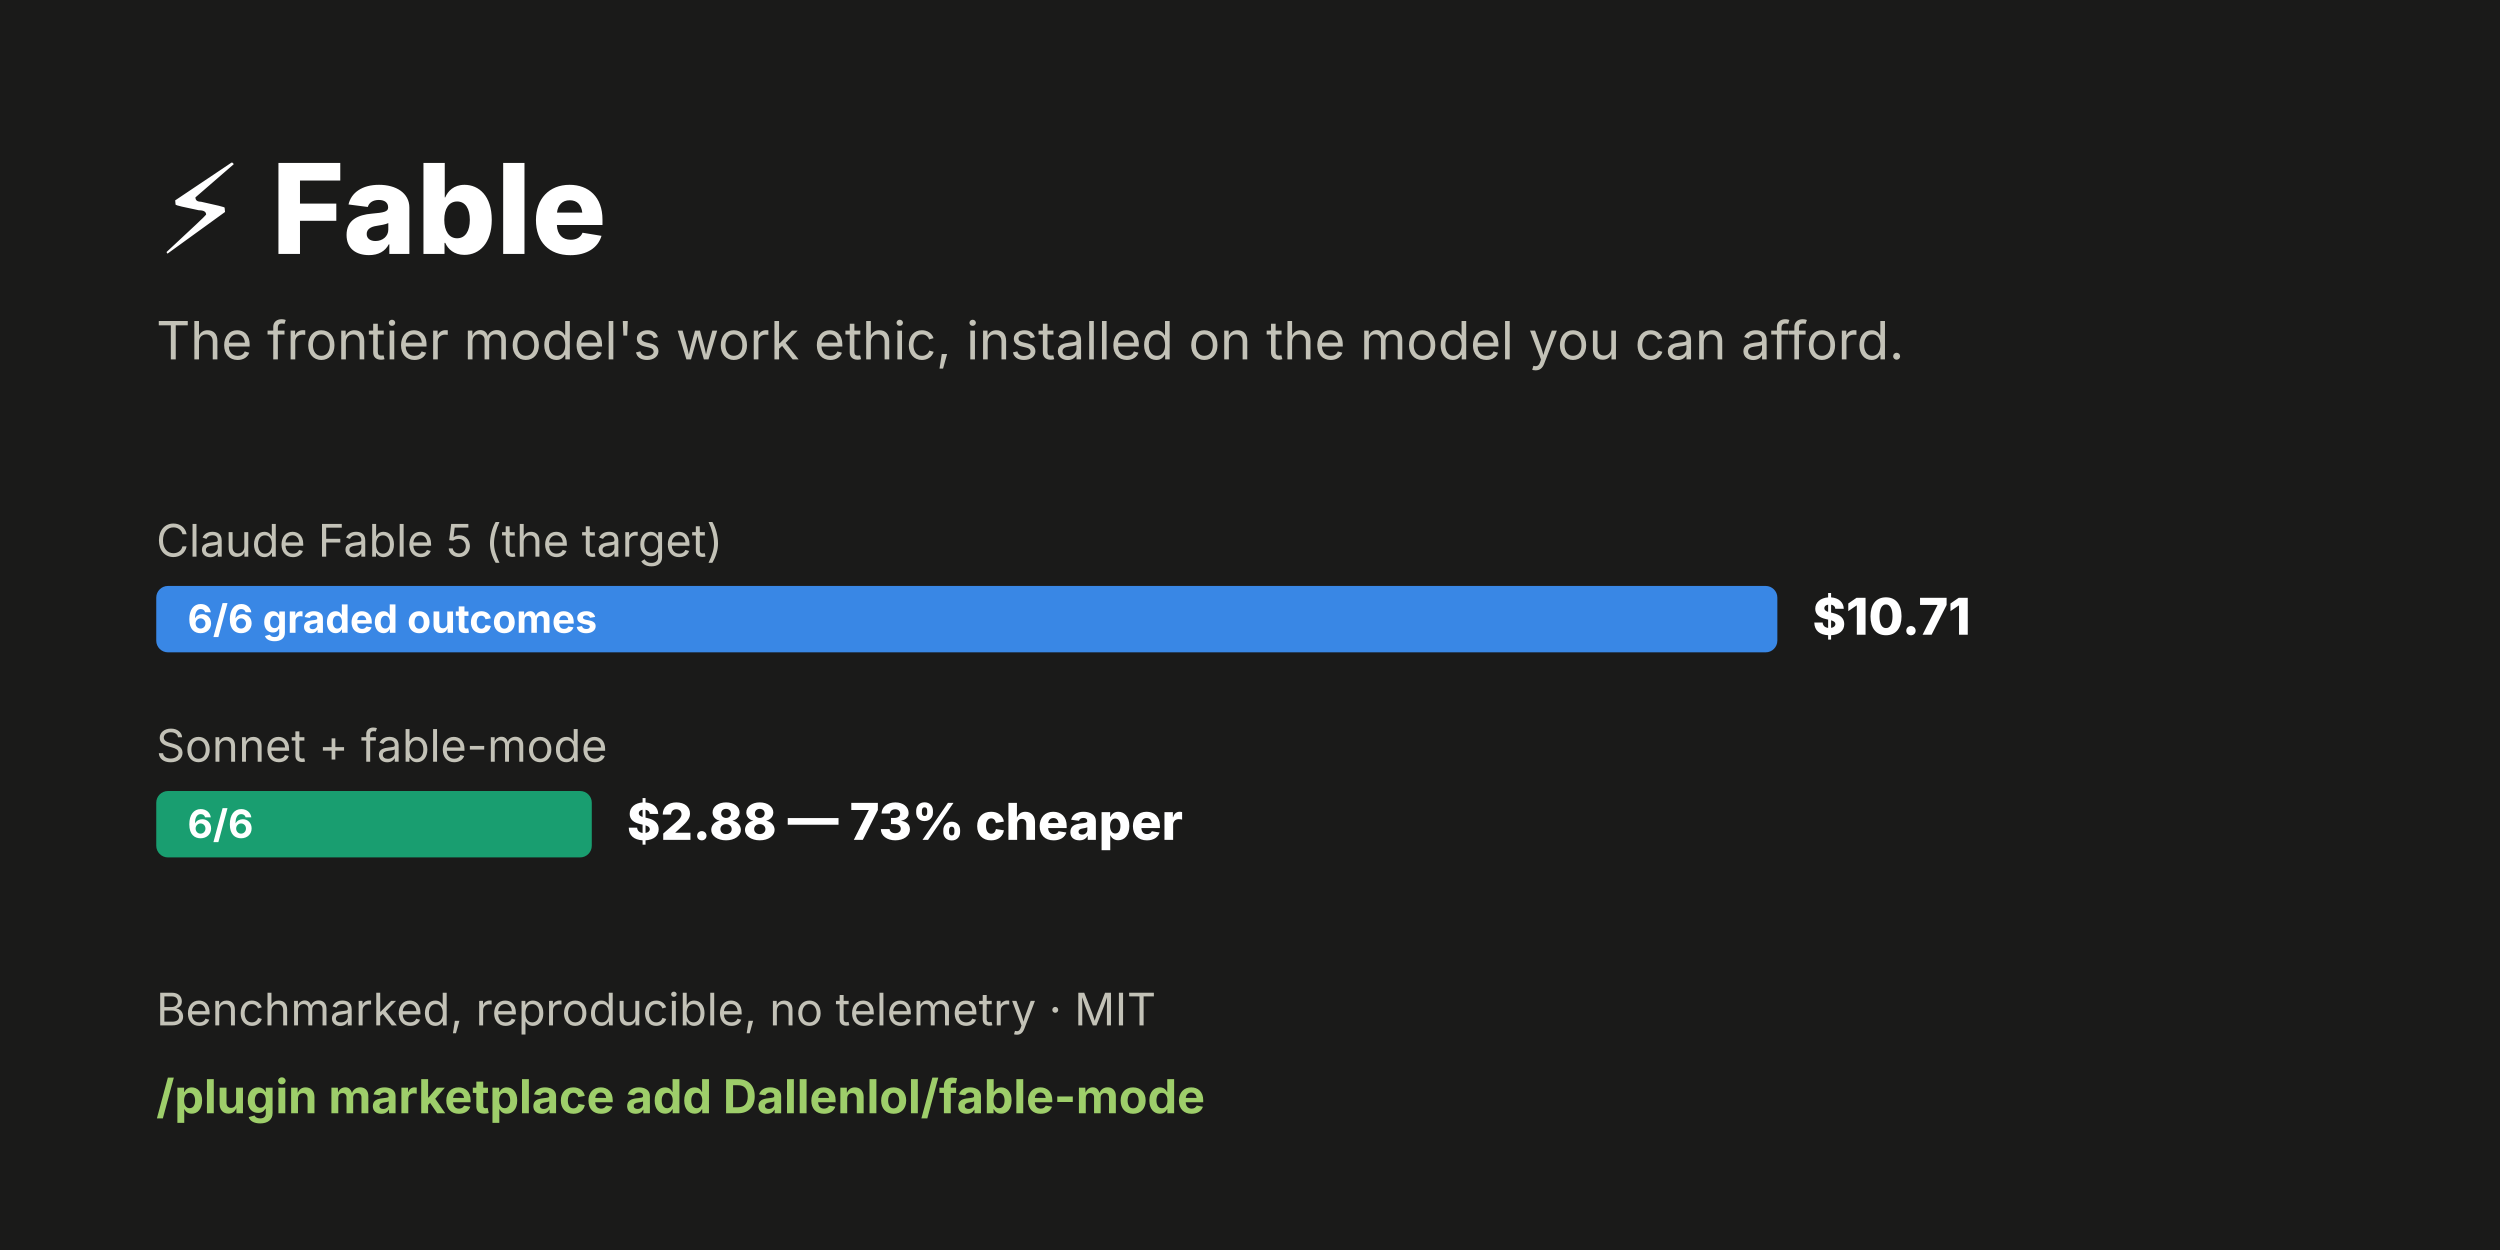
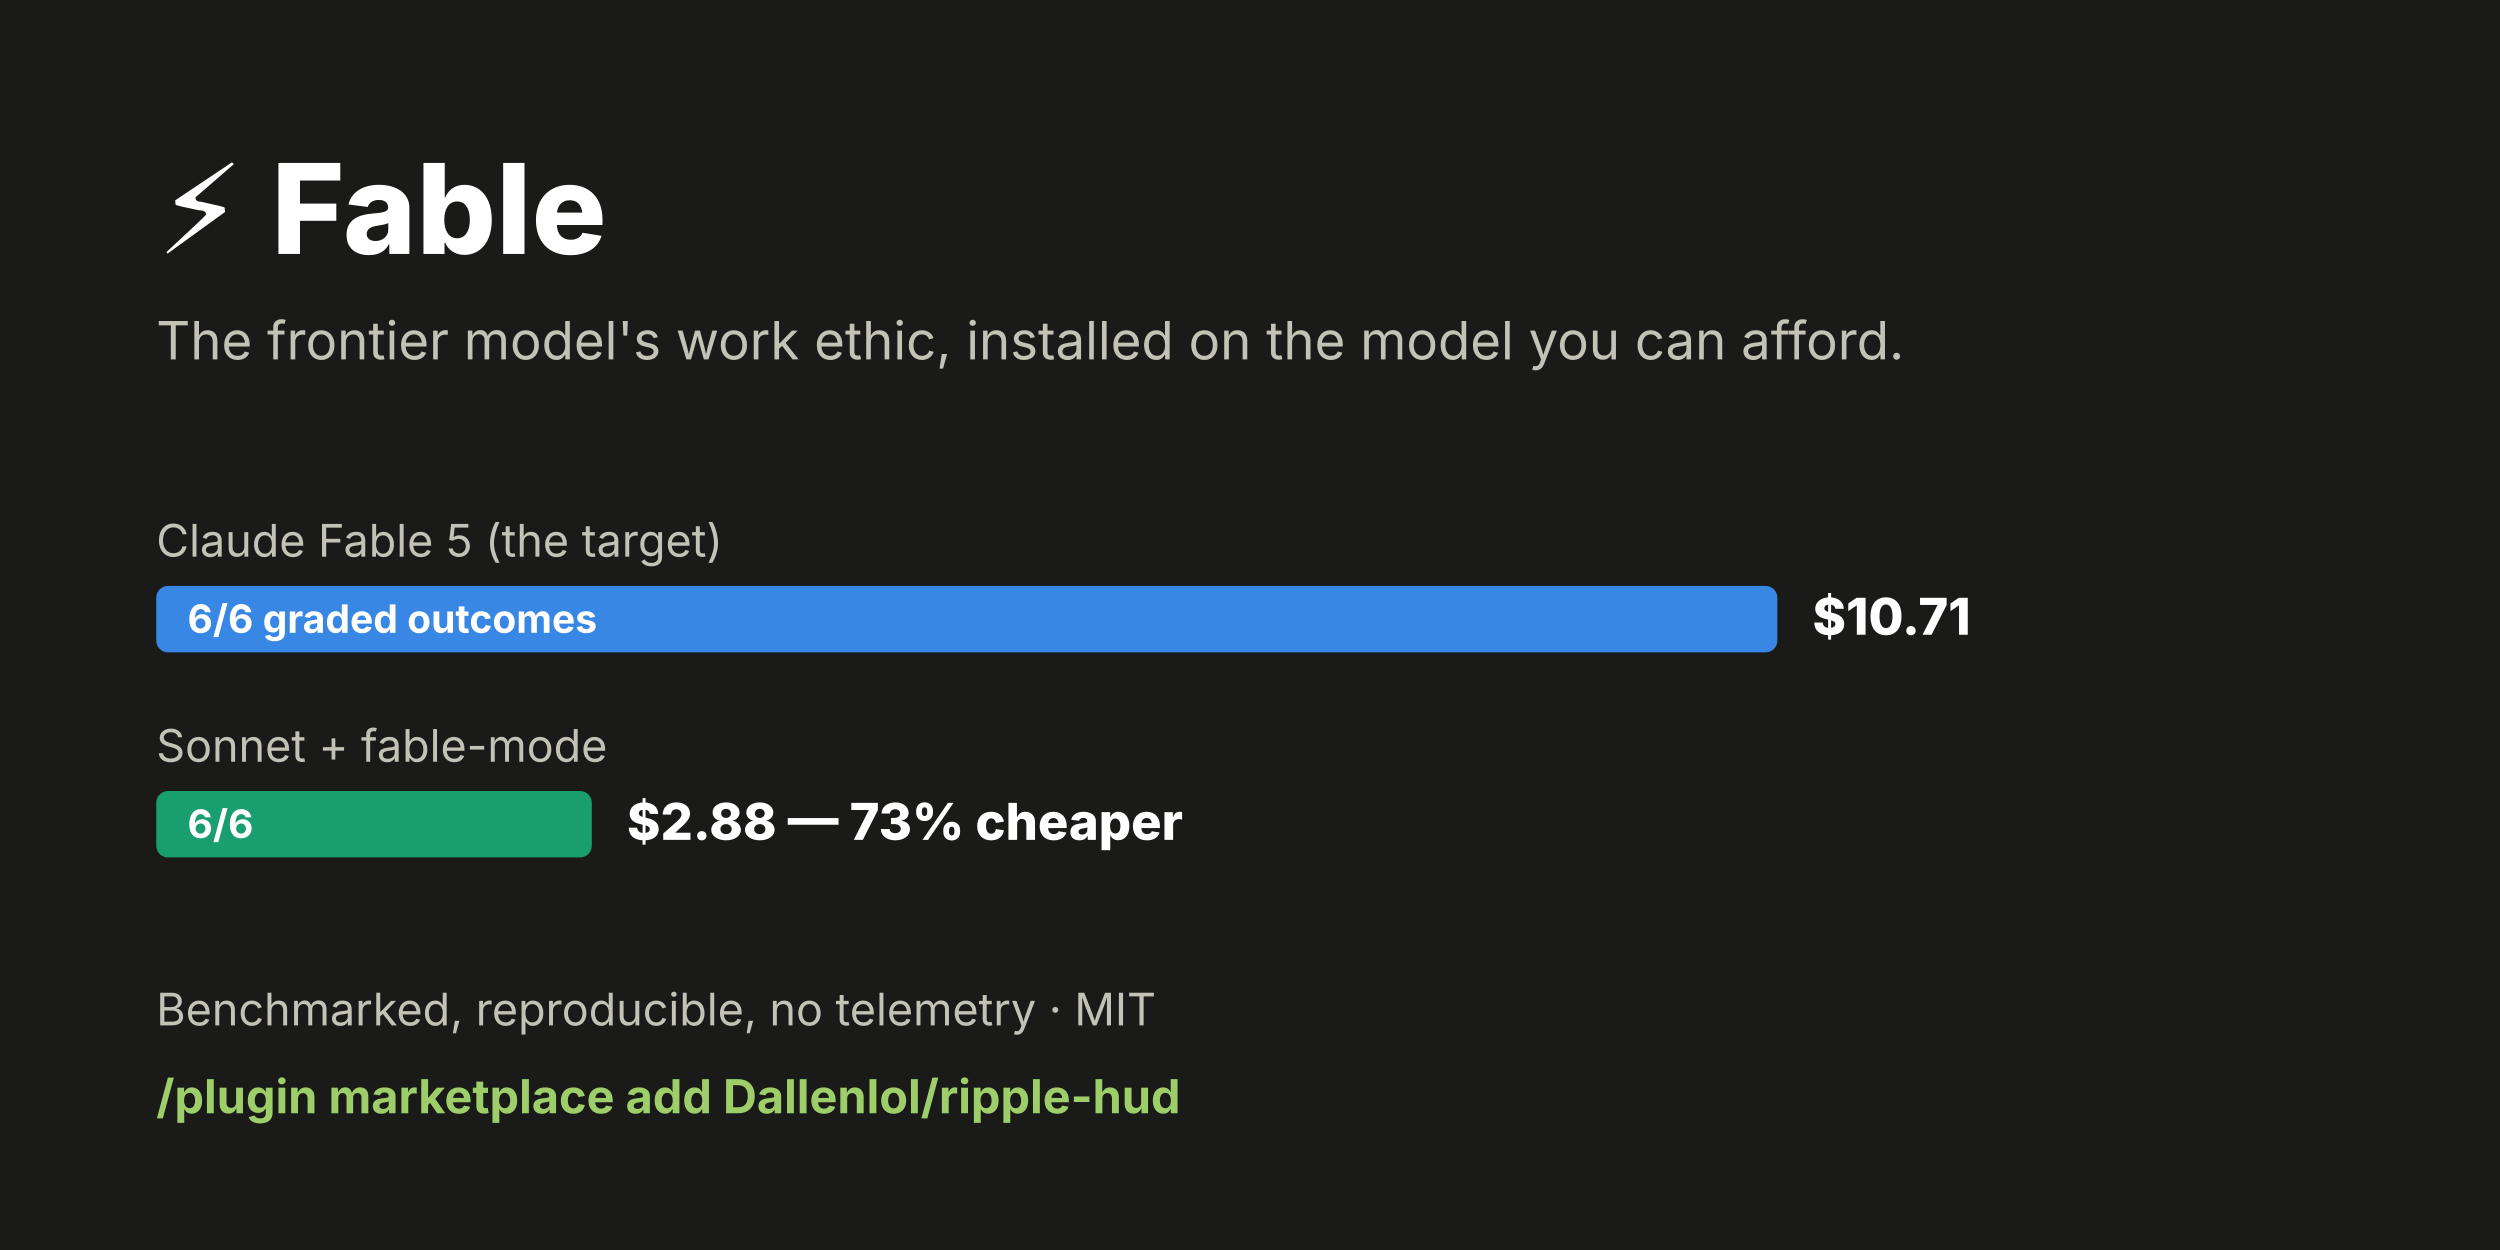
<svg xmlns="http://www.w3.org/2000/svg" width="1280" height="640" viewBox="0 0 1280 640" font-family="ui-sans-serif,system-ui,-apple-system,sans-serif">
  <rect width="1280" height="640" fill="#1a1a19" />
  <text x="80" y="130" font-size="64" font-weight="800" fill="#ffffff">⚡ Fable</text>
  <text x="80" y="184" font-size="27" fill="#c3c2b7">The frontier model's work ethic, installed on the model you can afford.</text>
  <text x="80" y="285" font-size="23" fill="#c3c2b7">Claude Fable 5 (the target)</text>
  <rect x="80" y="300" width="830" height="34" rx="6" fill="#3987e5" />
  <text x="96" y="324" font-size="20" font-weight="700" fill="#ffffff">6/6 graded outcomes</text>
  <text x="928" y="325" font-size="26" font-weight="800" fill="#ffffff">$10.71</text>
  <text x="80" y="390" font-size="23" fill="#c3c2b7">Sonnet + fable-mode</text>
  <rect x="80" y="405" width="223" height="34" rx="6" fill="#199e70" />
  <text x="96" y="429" font-size="20" font-weight="700" fill="#ffffff">6/6</text>
  <text x="321" y="430" font-size="26" font-weight="800" fill="#ffffff">$2.88 — 73% cheaper</text>
  <text x="80" y="525" font-size="23" fill="#c3c2b7">Benchmarked, reproducible, no telemetry · MIT</text>
-   <text x="80" y="570" font-size="24" font-weight="700" fill="#9ece6a">/plugin marketplace add Dallenlol/fable-mode</text>
+   <text x="80" y="570" font-size="24" font-weight="700" fill="#9ece6a">/plugin marketplace add Dallenlol/ripple-hud</text>
</svg>
